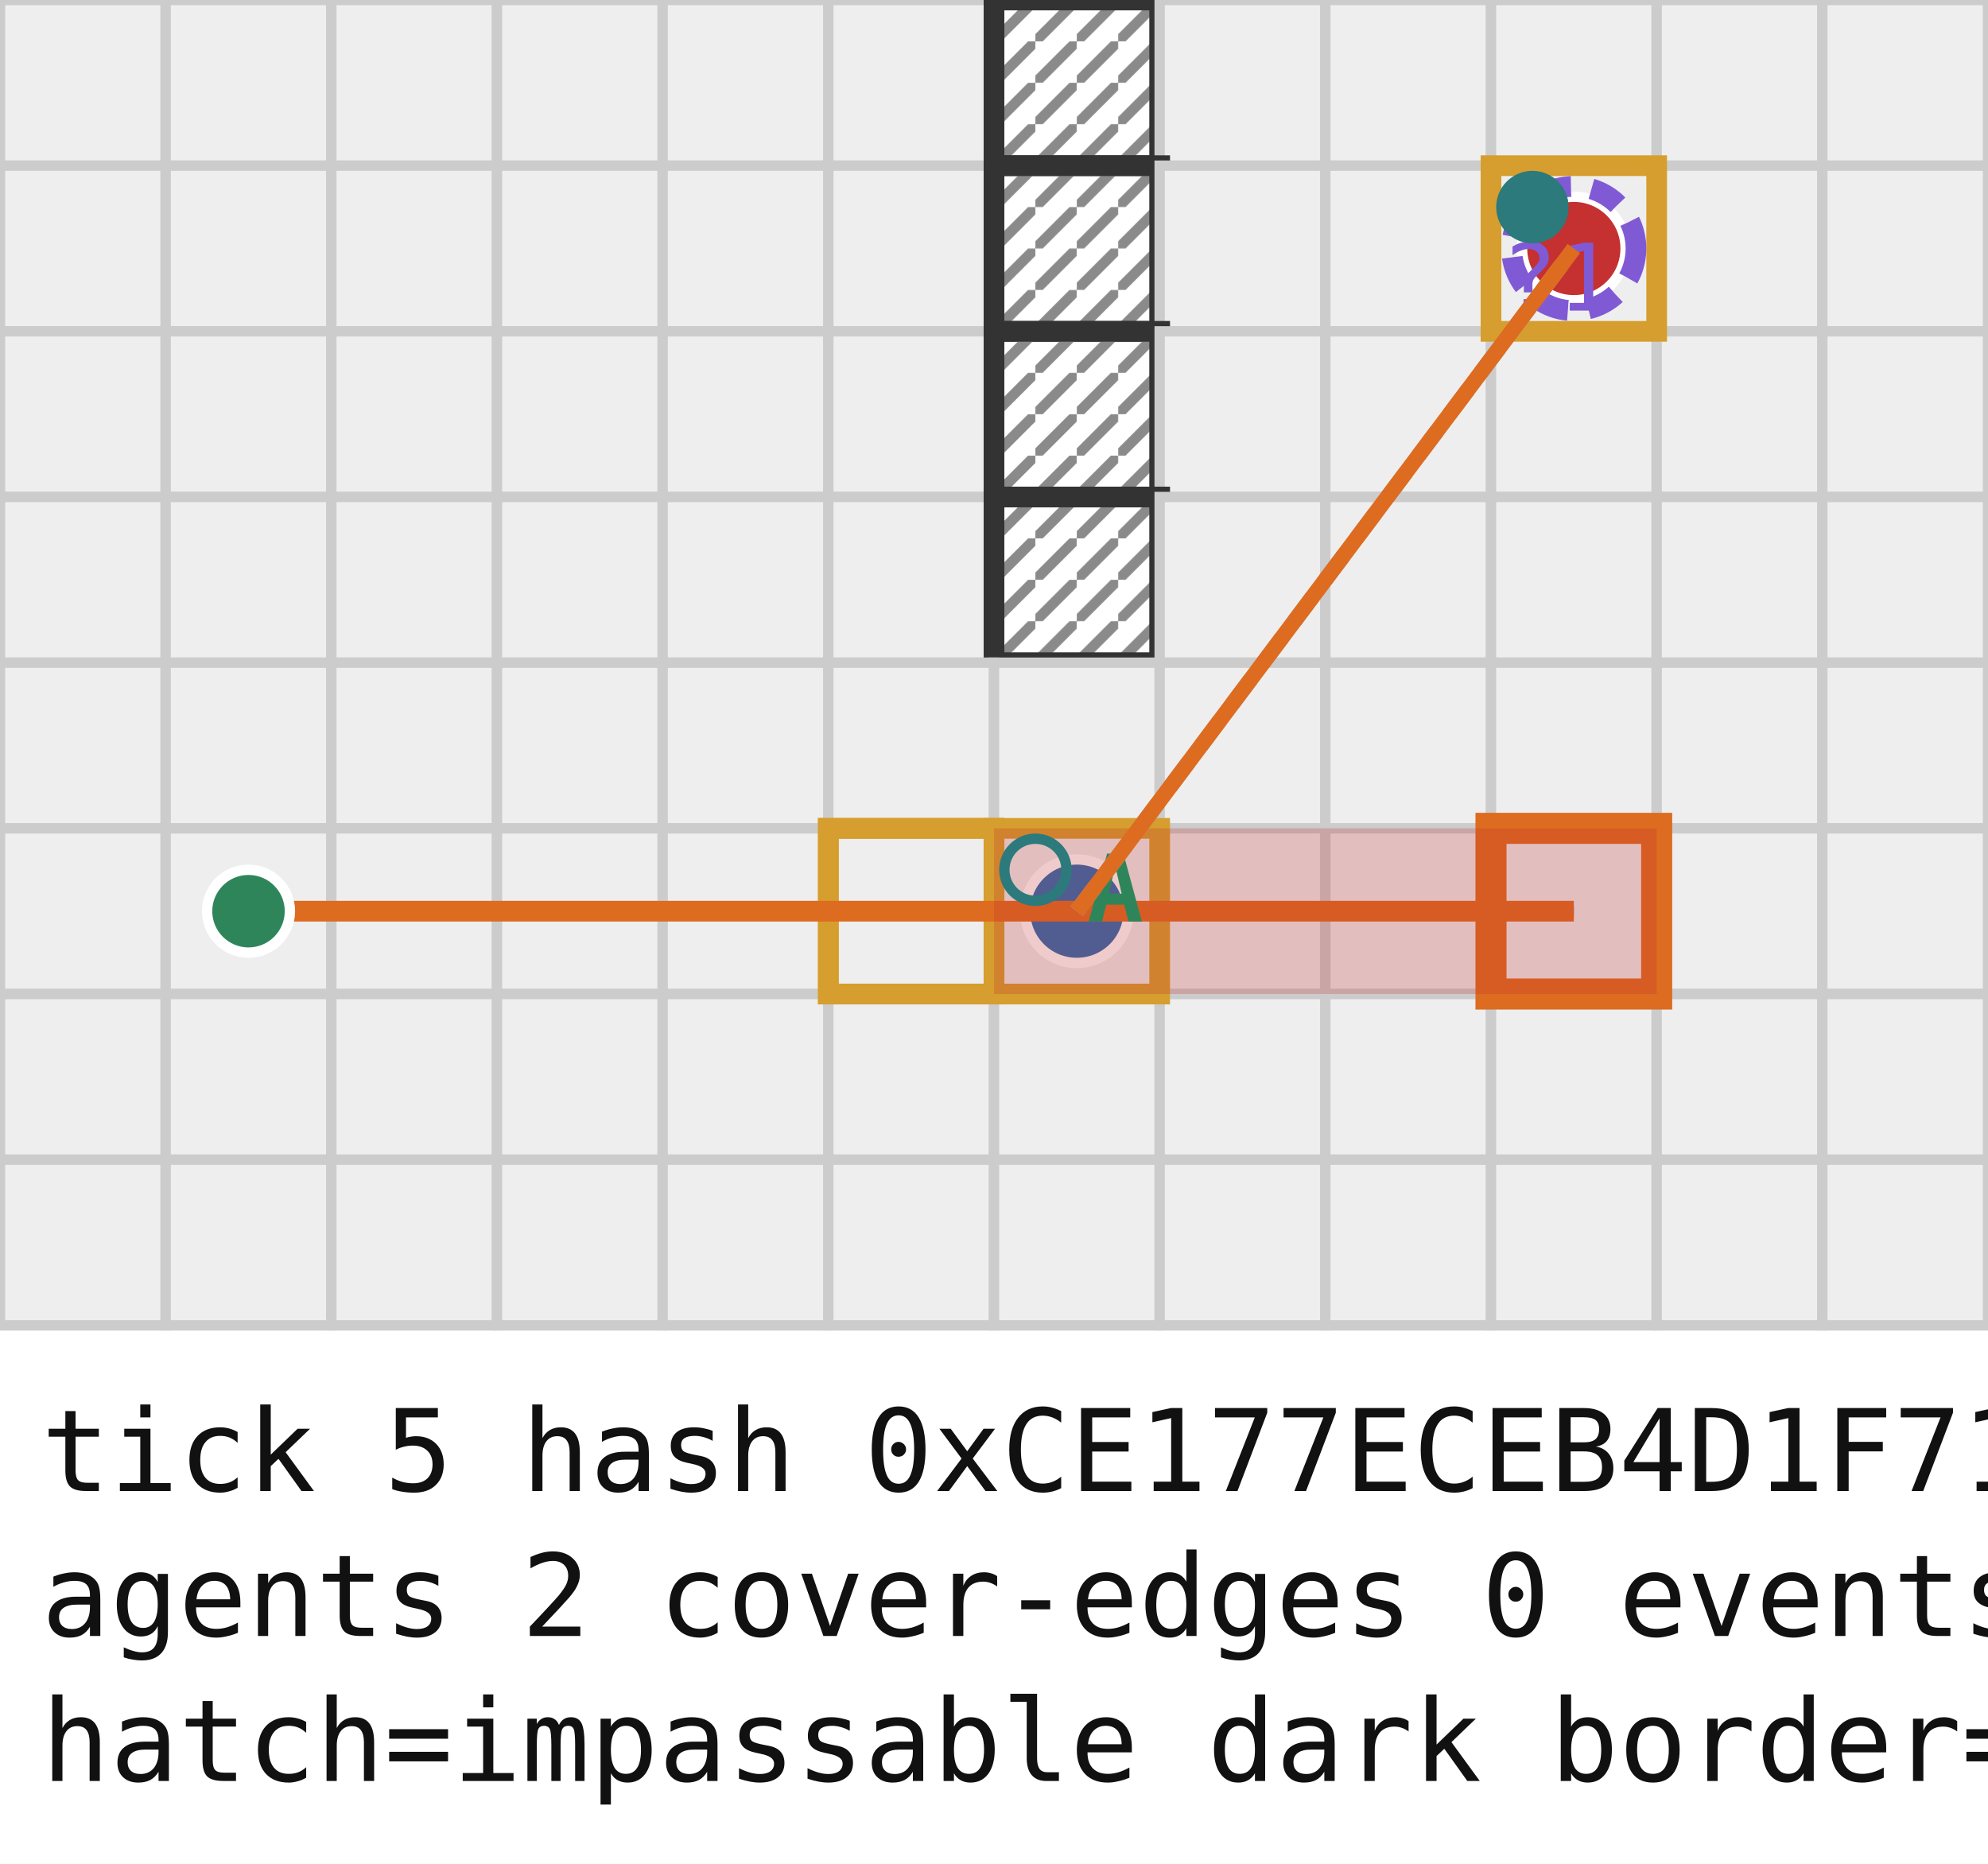
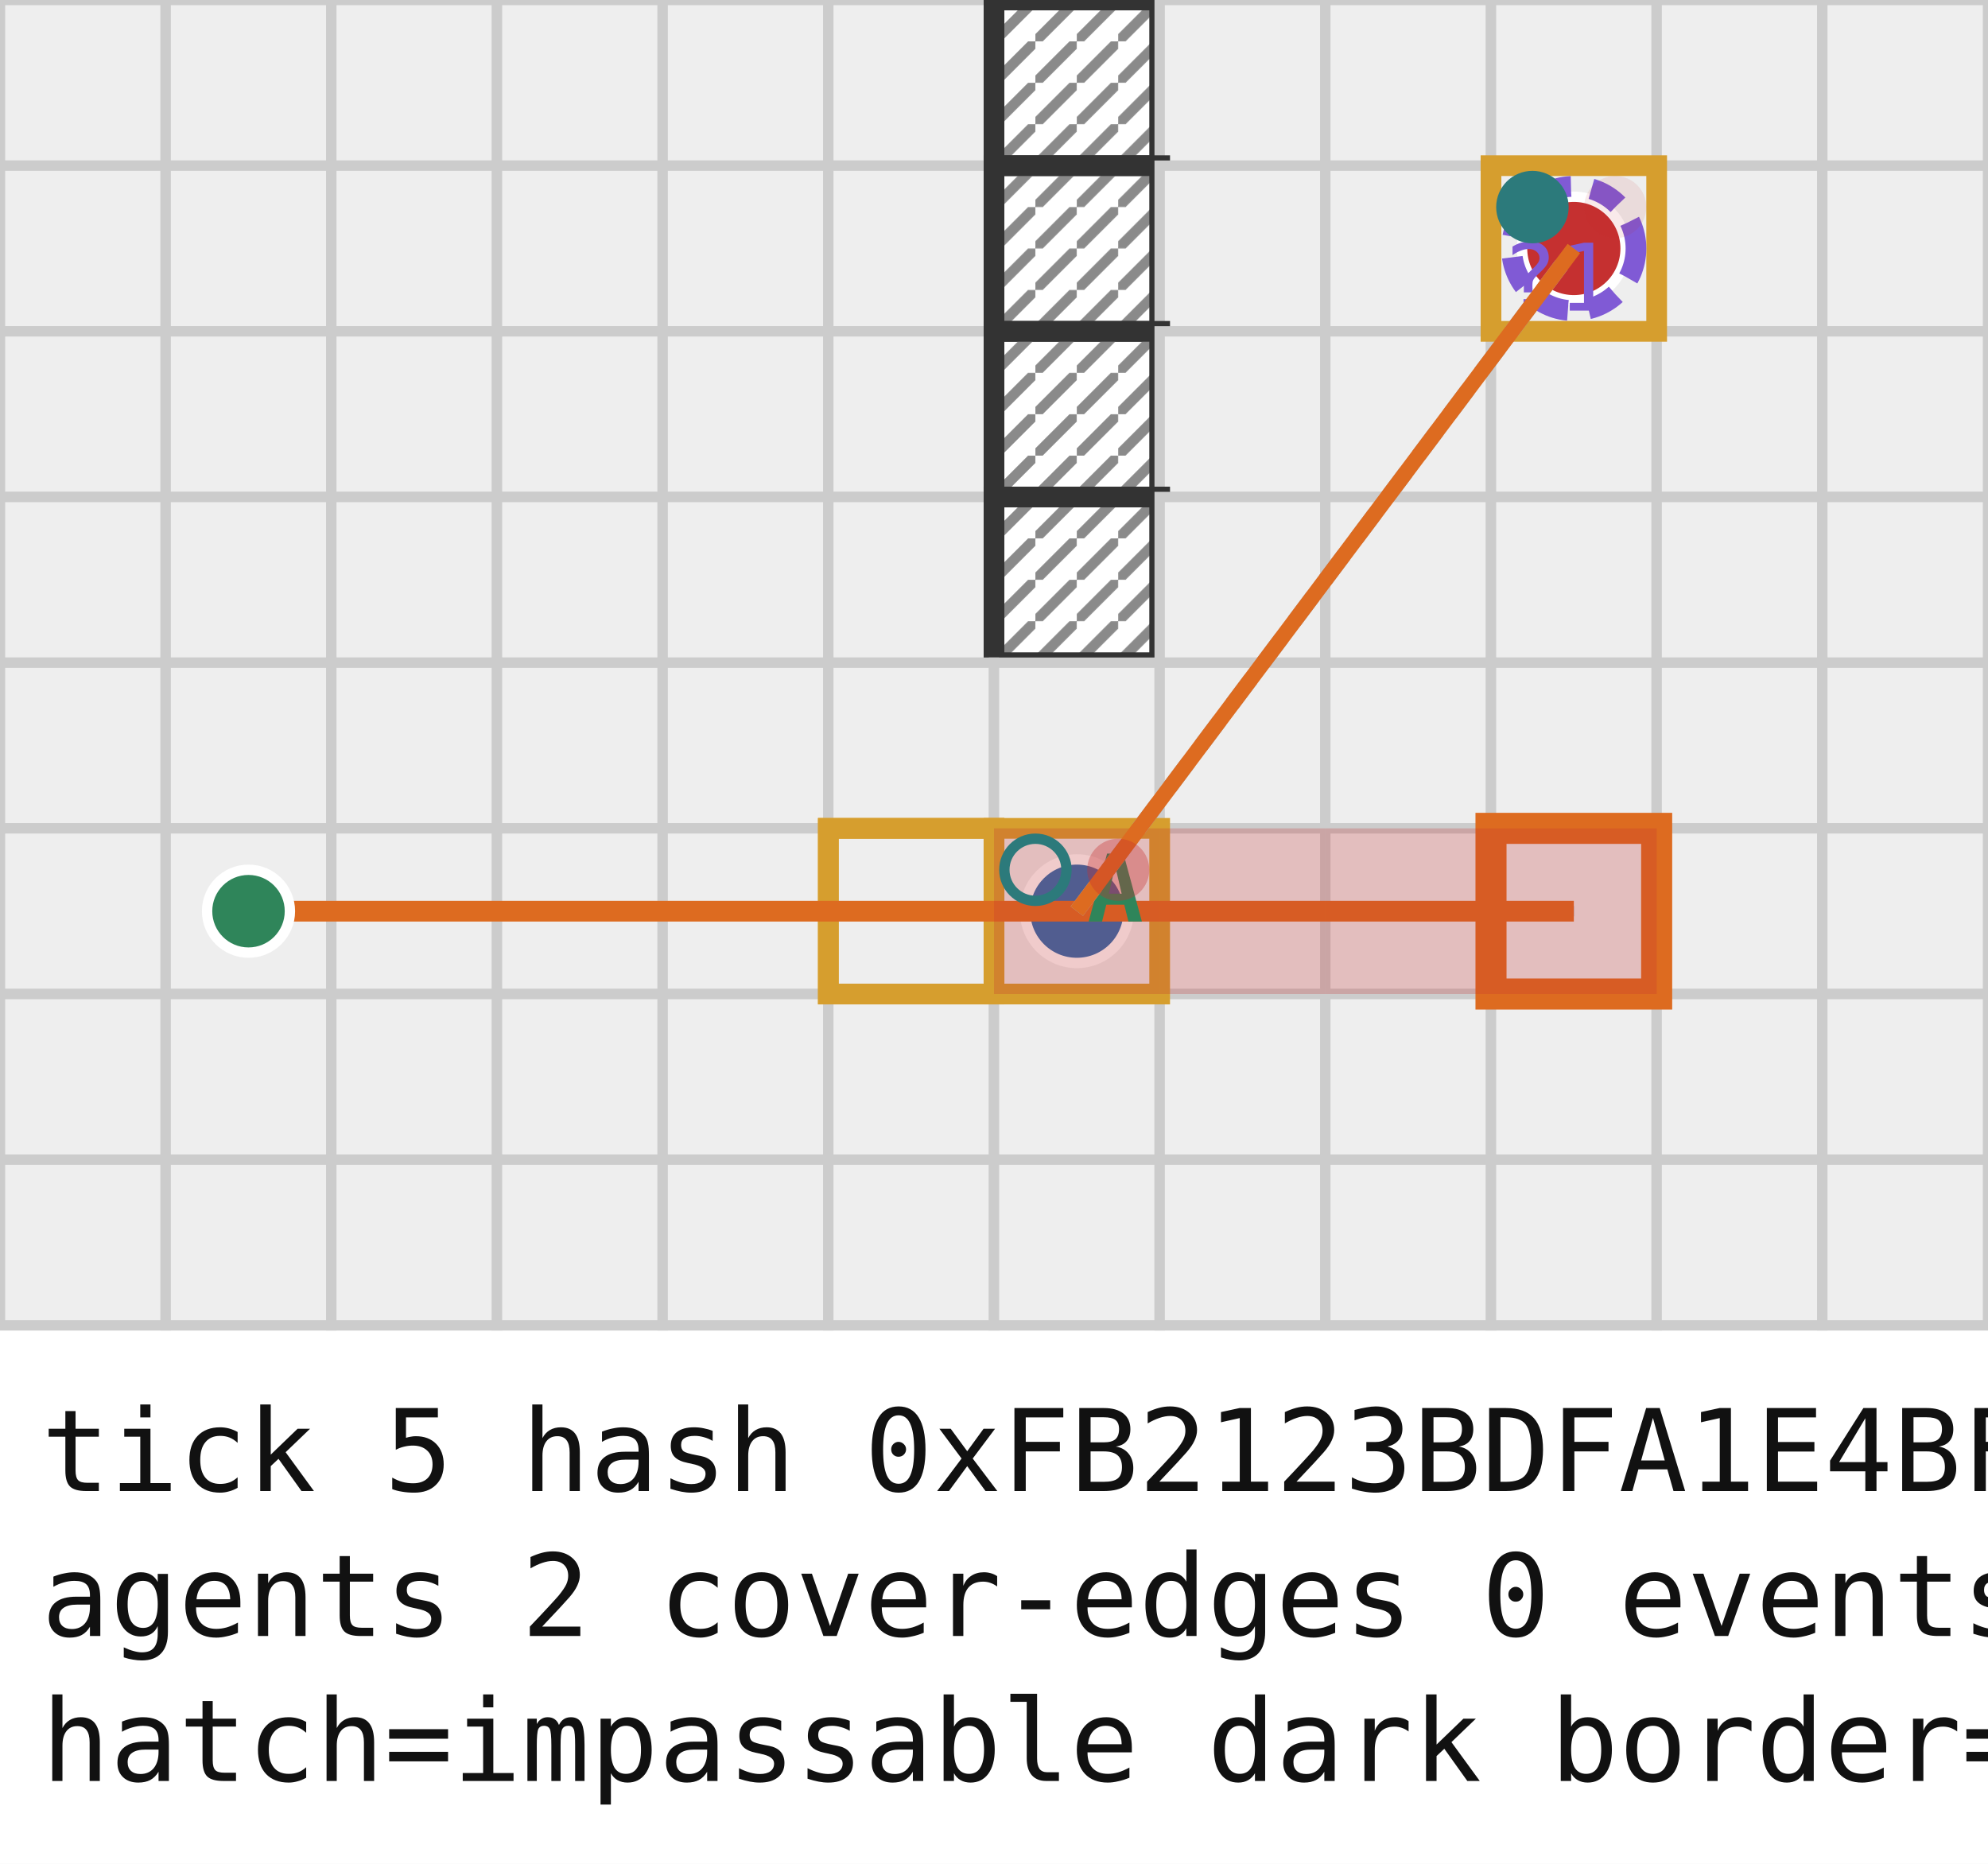
<svg xmlns="http://www.w3.org/2000/svg" width="192" height="180" viewBox="0 0 192 180">
  <defs>
    <pattern id="cw-hatch" width="4" height="4" patternUnits="userSpaceOnUse">
      <path d="M0,4 L4,0" stroke="#8a8a8a" stroke-width="1" />
    </pattern>
  </defs>
  <rect x="0" y="0" width="192" height="180" fill="#ffffff" />
  <rect x="0" y="0" width="16" height="16" fill="rgb(238,238,238)" stroke="#cccccc" stroke-width="1" />
  <rect x="16" y="0" width="16" height="16" fill="rgb(238,238,238)" stroke="#cccccc" stroke-width="1" />
  <rect x="32" y="0" width="16" height="16" fill="rgb(238,238,238)" stroke="#cccccc" stroke-width="1" />
  <rect x="48" y="0" width="16" height="16" fill="rgb(238,238,238)" stroke="#cccccc" stroke-width="1" />
  <rect x="64" y="0" width="16" height="16" fill="rgb(238,238,238)" stroke="#cccccc" stroke-width="1" />
  <rect x="80" y="0" width="16" height="16" fill="rgb(238,238,238)" stroke="#cccccc" stroke-width="1" />
  <rect x="96" y="0" width="16" height="16" fill="url(#cw-hatch)" stroke="#333333" stroke-width="2" />
  <rect x="112" y="0" width="16" height="16" fill="rgb(238,238,238)" stroke="#cccccc" stroke-width="1" />
  <rect x="128" y="0" width="16" height="16" fill="rgb(238,238,238)" stroke="#cccccc" stroke-width="1" />
  <rect x="144" y="0" width="16" height="16" fill="rgb(238,238,238)" stroke="#cccccc" stroke-width="1" />
  <rect x="160" y="0" width="16" height="16" fill="rgb(238,238,238)" stroke="#cccccc" stroke-width="1" />
  <rect x="176" y="0" width="16" height="16" fill="rgb(238,238,238)" stroke="#cccccc" stroke-width="1" />
  <rect x="0" y="16" width="16" height="16" fill="rgb(238,238,238)" stroke="#cccccc" stroke-width="1" />
  <rect x="16" y="16" width="16" height="16" fill="rgb(238,238,238)" stroke="#cccccc" stroke-width="1" />
  <rect x="32" y="16" width="16" height="16" fill="rgb(238,238,238)" stroke="#cccccc" stroke-width="1" />
  <rect x="48" y="16" width="16" height="16" fill="rgb(238,238,238)" stroke="#cccccc" stroke-width="1" />
  <rect x="64" y="16" width="16" height="16" fill="rgb(238,238,238)" stroke="#cccccc" stroke-width="1" />
  <rect x="80" y="16" width="16" height="16" fill="rgb(238,238,238)" stroke="#cccccc" stroke-width="1" />
  <rect x="96" y="16" width="16" height="16" fill="url(#cw-hatch)" stroke="#333333" stroke-width="2" />
  <rect x="112" y="16" width="16" height="16" fill="rgb(238,238,238)" stroke="#cccccc" stroke-width="1" />
  <rect x="128" y="16" width="16" height="16" fill="rgb(238,238,238)" stroke="#cccccc" stroke-width="1" />
  <rect x="144" y="16" width="16" height="16" fill="rgb(238,238,238)" stroke="#cccccc" stroke-width="1" />
  <rect x="160" y="16" width="16" height="16" fill="rgb(238,238,238)" stroke="#cccccc" stroke-width="1" />
  <rect x="176" y="16" width="16" height="16" fill="rgb(238,238,238)" stroke="#cccccc" stroke-width="1" />
  <rect x="0" y="32" width="16" height="16" fill="rgb(238,238,238)" stroke="#cccccc" stroke-width="1" />
  <rect x="16" y="32" width="16" height="16" fill="rgb(238,238,238)" stroke="#cccccc" stroke-width="1" />
  <rect x="32" y="32" width="16" height="16" fill="rgb(238,238,238)" stroke="#cccccc" stroke-width="1" />
  <rect x="48" y="32" width="16" height="16" fill="rgb(238,238,238)" stroke="#cccccc" stroke-width="1" />
  <rect x="64" y="32" width="16" height="16" fill="rgb(238,238,238)" stroke="#cccccc" stroke-width="1" />
  <rect x="80" y="32" width="16" height="16" fill="rgb(238,238,238)" stroke="#cccccc" stroke-width="1" />
  <rect x="96" y="32" width="16" height="16" fill="url(#cw-hatch)" stroke="#333333" stroke-width="2" />
  <rect x="112" y="32" width="16" height="16" fill="rgb(238,238,238)" stroke="#cccccc" stroke-width="1" />
  <rect x="128" y="32" width="16" height="16" fill="rgb(238,238,238)" stroke="#cccccc" stroke-width="1" />
  <rect x="144" y="32" width="16" height="16" fill="rgb(238,238,238)" stroke="#cccccc" stroke-width="1" />
  <rect x="160" y="32" width="16" height="16" fill="rgb(238,238,238)" stroke="#cccccc" stroke-width="1" />
  <rect x="176" y="32" width="16" height="16" fill="rgb(238,238,238)" stroke="#cccccc" stroke-width="1" />
  <rect x="0" y="48" width="16" height="16" fill="rgb(238,238,238)" stroke="#cccccc" stroke-width="1" />
  <rect x="16" y="48" width="16" height="16" fill="rgb(238,238,238)" stroke="#cccccc" stroke-width="1" />
  <rect x="32" y="48" width="16" height="16" fill="rgb(238,238,238)" stroke="#cccccc" stroke-width="1" />
  <rect x="48" y="48" width="16" height="16" fill="rgb(238,238,238)" stroke="#cccccc" stroke-width="1" />
  <rect x="64" y="48" width="16" height="16" fill="rgb(238,238,238)" stroke="#cccccc" stroke-width="1" />
  <rect x="80" y="48" width="16" height="16" fill="rgb(238,238,238)" stroke="#cccccc" stroke-width="1" />
  <rect x="96" y="48" width="16" height="16" fill="url(#cw-hatch)" stroke="#333333" stroke-width="2" />
  <rect x="112" y="48" width="16" height="16" fill="rgb(238,238,238)" stroke="#cccccc" stroke-width="1" />
  <rect x="128" y="48" width="16" height="16" fill="rgb(238,238,238)" stroke="#cccccc" stroke-width="1" />
  <rect x="144" y="48" width="16" height="16" fill="rgb(238,238,238)" stroke="#cccccc" stroke-width="1" />
  <rect x="160" y="48" width="16" height="16" fill="rgb(238,238,238)" stroke="#cccccc" stroke-width="1" />
  <rect x="176" y="48" width="16" height="16" fill="rgb(238,238,238)" stroke="#cccccc" stroke-width="1" />
  <rect x="0" y="64" width="16" height="16" fill="rgb(238,238,238)" stroke="#cccccc" stroke-width="1" />
  <rect x="16" y="64" width="16" height="16" fill="rgb(238,238,238)" stroke="#cccccc" stroke-width="1" />
  <rect x="32" y="64" width="16" height="16" fill="rgb(238,238,238)" stroke="#cccccc" stroke-width="1" />
  <rect x="48" y="64" width="16" height="16" fill="rgb(238,238,238)" stroke="#cccccc" stroke-width="1" />
  <rect x="64" y="64" width="16" height="16" fill="rgb(238,238,238)" stroke="#cccccc" stroke-width="1" />
  <rect x="80" y="64" width="16" height="16" fill="rgb(238,238,238)" stroke="#cccccc" stroke-width="1" />
  <rect x="96" y="64" width="16" height="16" fill="rgb(238,238,238)" stroke="#cccccc" stroke-width="1" />
  <rect x="112" y="64" width="16" height="16" fill="rgb(238,238,238)" stroke="#cccccc" stroke-width="1" />
  <rect x="128" y="64" width="16" height="16" fill="rgb(238,238,238)" stroke="#cccccc" stroke-width="1" />
  <rect x="144" y="64" width="16" height="16" fill="rgb(238,238,238)" stroke="#cccccc" stroke-width="1" />
  <rect x="160" y="64" width="16" height="16" fill="rgb(238,238,238)" stroke="#cccccc" stroke-width="1" />
  <rect x="176" y="64" width="16" height="16" fill="rgb(238,238,238)" stroke="#cccccc" stroke-width="1" />
  <rect x="0" y="80" width="16" height="16" fill="rgb(238,238,238)" stroke="#cccccc" stroke-width="1" />
  <rect x="16" y="80" width="16" height="16" fill="rgb(238,238,238)" stroke="#cccccc" stroke-width="1" />
  <rect x="32" y="80" width="16" height="16" fill="rgb(238,238,238)" stroke="#cccccc" stroke-width="1" />
  <rect x="48" y="80" width="16" height="16" fill="rgb(238,238,238)" stroke="#cccccc" stroke-width="1" />
  <rect x="64" y="80" width="16" height="16" fill="rgb(238,238,238)" stroke="#cccccc" stroke-width="1" />
  <rect x="80" y="80" width="16" height="16" fill="rgb(238,238,238)" stroke="#cccccc" stroke-width="1" />
  <rect x="96" y="80" width="16" height="16" fill="rgb(238,238,238)" stroke="#cccccc" stroke-width="1" />
  <rect x="112" y="80" width="16" height="16" fill="rgb(238,238,238)" stroke="#cccccc" stroke-width="1" />
  <rect x="128" y="80" width="16" height="16" fill="rgb(238,238,238)" stroke="#cccccc" stroke-width="1" />
  <rect x="144" y="80" width="16" height="16" fill="rgb(238,238,238)" stroke="#cccccc" stroke-width="1" />
  <rect x="160" y="80" width="16" height="16" fill="rgb(238,238,238)" stroke="#cccccc" stroke-width="1" />
  <rect x="176" y="80" width="16" height="16" fill="rgb(238,238,238)" stroke="#cccccc" stroke-width="1" />
  <rect x="0" y="96" width="16" height="16" fill="rgb(238,238,238)" stroke="#cccccc" stroke-width="1" />
  <rect x="16" y="96" width="16" height="16" fill="rgb(238,238,238)" stroke="#cccccc" stroke-width="1" />
  <rect x="32" y="96" width="16" height="16" fill="rgb(238,238,238)" stroke="#cccccc" stroke-width="1" />
  <rect x="48" y="96" width="16" height="16" fill="rgb(238,238,238)" stroke="#cccccc" stroke-width="1" />
  <rect x="64" y="96" width="16" height="16" fill="rgb(238,238,238)" stroke="#cccccc" stroke-width="1" />
  <rect x="80" y="96" width="16" height="16" fill="rgb(238,238,238)" stroke="#cccccc" stroke-width="1" />
  <rect x="96" y="96" width="16" height="16" fill="rgb(238,238,238)" stroke="#cccccc" stroke-width="1" />
  <rect x="112" y="96" width="16" height="16" fill="rgb(238,238,238)" stroke="#cccccc" stroke-width="1" />
  <rect x="128" y="96" width="16" height="16" fill="rgb(238,238,238)" stroke="#cccccc" stroke-width="1" />
  <rect x="144" y="96" width="16" height="16" fill="rgb(238,238,238)" stroke="#cccccc" stroke-width="1" />
  <rect x="160" y="96" width="16" height="16" fill="rgb(238,238,238)" stroke="#cccccc" stroke-width="1" />
  <rect x="176" y="96" width="16" height="16" fill="rgb(238,238,238)" stroke="#cccccc" stroke-width="1" />
  <rect x="0" y="112" width="16" height="16" fill="rgb(238,238,238)" stroke="#cccccc" stroke-width="1" />
  <rect x="16" y="112" width="16" height="16" fill="rgb(238,238,238)" stroke="#cccccc" stroke-width="1" />
  <rect x="32" y="112" width="16" height="16" fill="rgb(238,238,238)" stroke="#cccccc" stroke-width="1" />
  <rect x="48" y="112" width="16" height="16" fill="rgb(238,238,238)" stroke="#cccccc" stroke-width="1" />
  <rect x="64" y="112" width="16" height="16" fill="rgb(238,238,238)" stroke="#cccccc" stroke-width="1" />
  <rect x="80" y="112" width="16" height="16" fill="rgb(238,238,238)" stroke="#cccccc" stroke-width="1" />
  <rect x="96" y="112" width="16" height="16" fill="rgb(238,238,238)" stroke="#cccccc" stroke-width="1" />
  <rect x="112" y="112" width="16" height="16" fill="rgb(238,238,238)" stroke="#cccccc" stroke-width="1" />
  <rect x="128" y="112" width="16" height="16" fill="rgb(238,238,238)" stroke="#cccccc" stroke-width="1" />
  <rect x="144" y="112" width="16" height="16" fill="rgb(238,238,238)" stroke="#cccccc" stroke-width="1" />
  <rect x="160" y="112" width="16" height="16" fill="rgb(238,238,238)" stroke="#cccccc" stroke-width="1" />
  <rect x="176" y="112" width="16" height="16" fill="rgb(238,238,238)" stroke="#cccccc" stroke-width="1" />
  <rect x="144" y="16" width="16" height="16" fill="none" stroke="#d69e2e" stroke-width="2" />
  <rect x="80" y="80" width="16" height="16" fill="none" stroke="#d69e2e" stroke-width="2" />
  <rect x="80" y="80" width="16" height="16" fill="none" stroke="#d69e2e" stroke-width="2" />
  <rect x="96" y="80" width="16" height="16" fill="none" stroke="#d69e2e" stroke-width="2" />
  <line x1="104" y1="88" x2="152" y2="88" stroke="#2b6cb0" stroke-width="1" stroke-dasharray="3,2" />
  <circle cx="104" cy="88" r="5" fill="#2b6cb0" stroke="#ffffff" stroke-width="1" />
  <circle cx="152" cy="24" r="5" fill="#c53030" stroke="#ffffff" stroke-width="1" />
  <polyline points="24,88 40,88 56,88 72,88 88,88 104,88 120,88 136,88 152,88" fill="none" stroke="#dd6b20" stroke-width="2" />
  <circle cx="24" cy="88" r="4" fill="#2f855a" stroke="#ffffff" stroke-width="1" />
  <rect x="144" y="80" width="16" height="16" fill="none" stroke="#dd6b20" stroke-width="3" />
  <circle cx="152" cy="24" r="6" fill="none" stroke="#805ad5" stroke-width="2" stroke-dasharray="3,2" />
  <text x="145" y="30" font-family="monospace" font-size="9" fill="#805ad5">?1</text>
  <rect x="96" y="80" width="16" height="16" fill="#c53030" fill-opacity="0.25" />
  <rect x="112" y="80" width="16" height="16" fill="#c53030" fill-opacity="0.25" />
  <rect x="128" y="80" width="16" height="16" fill="#c53030" fill-opacity="0.25" />
  <rect x="144" y="80" width="16" height="16" fill="#c53030" fill-opacity="0.25" />
  <text x="105" y="89" font-family="monospace" font-size="9" font-weight="bold" fill="#2f855a">A</text>
  <circle cx="100" cy="84" r="3" fill="none" stroke="#2c7a7b" stroke-width="1" />
  <circle cx="148" cy="20" r="3" fill="#2c7a7b" stroke="#2c7a7b" stroke-width="1" />
  <line x1="104" y1="88" x2="152" y2="24" stroke="#a0aec0" stroke-width="1.5" stroke-dasharray="3,2" />
  <line x1="152" y1="24" x2="104" y2="88" stroke="#dd6b20" stroke-width="1.5" />
-   <text x="4" y="144" font-family="monospace" font-size="11" fill="#111111">tick 5  hash 0xCE177ECEB4D1F71F  draws 2</text>
+   <circle cx="108" cy="84" r="3" fill="#c53030" fill-opacity="0.35" />
+   <circle cx="156" cy="20" r="3" fill="#c53030" fill-opacity="0.10" />
+   <text x="4" y="144" font-family="monospace" font-size="11" fill="#111111">tick 5  hash 0xFB2123BDFA1E4BF1  draws 2</text>
  <text x="4" y="158" font-family="monospace" font-size="11" fill="#111111">agents 2  cover-edges 0  events 5</text>
  <text x="4" y="172" font-family="monospace" font-size="11" fill="#111111">hatch=impassable  dark border=opaque  darker fill=higher elevation  triangle=cover  circle=agent</text>
</svg>
